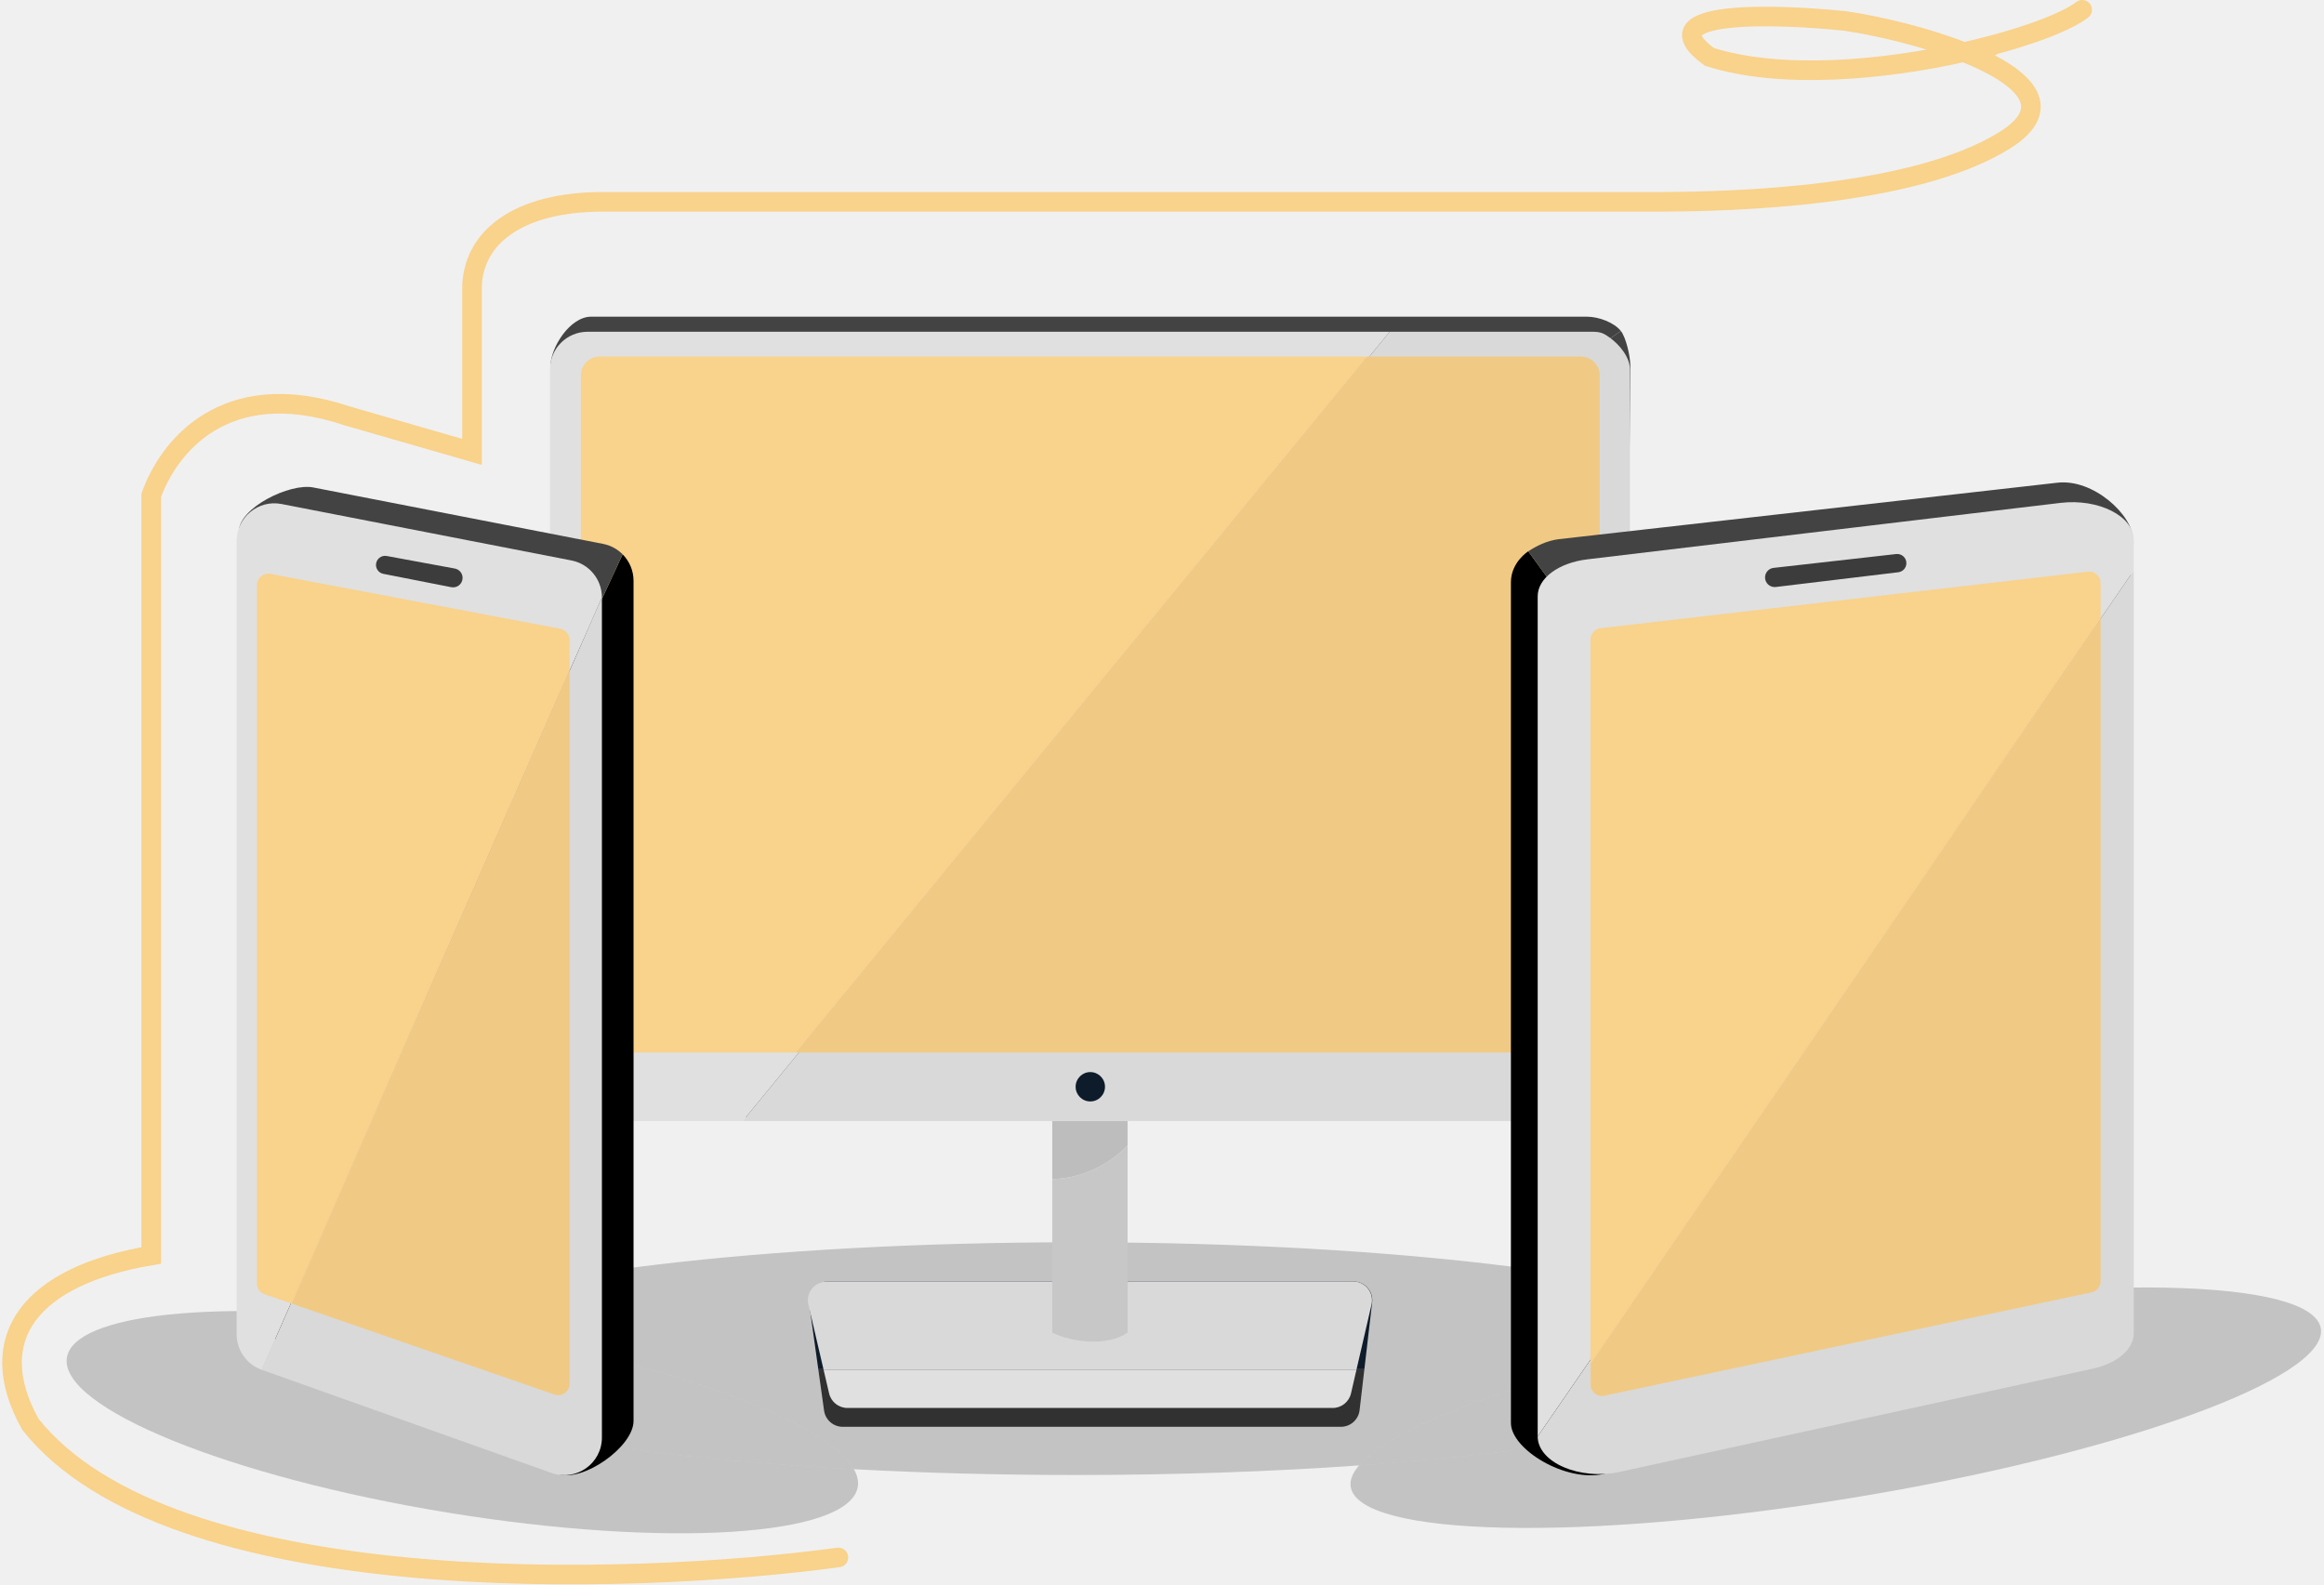
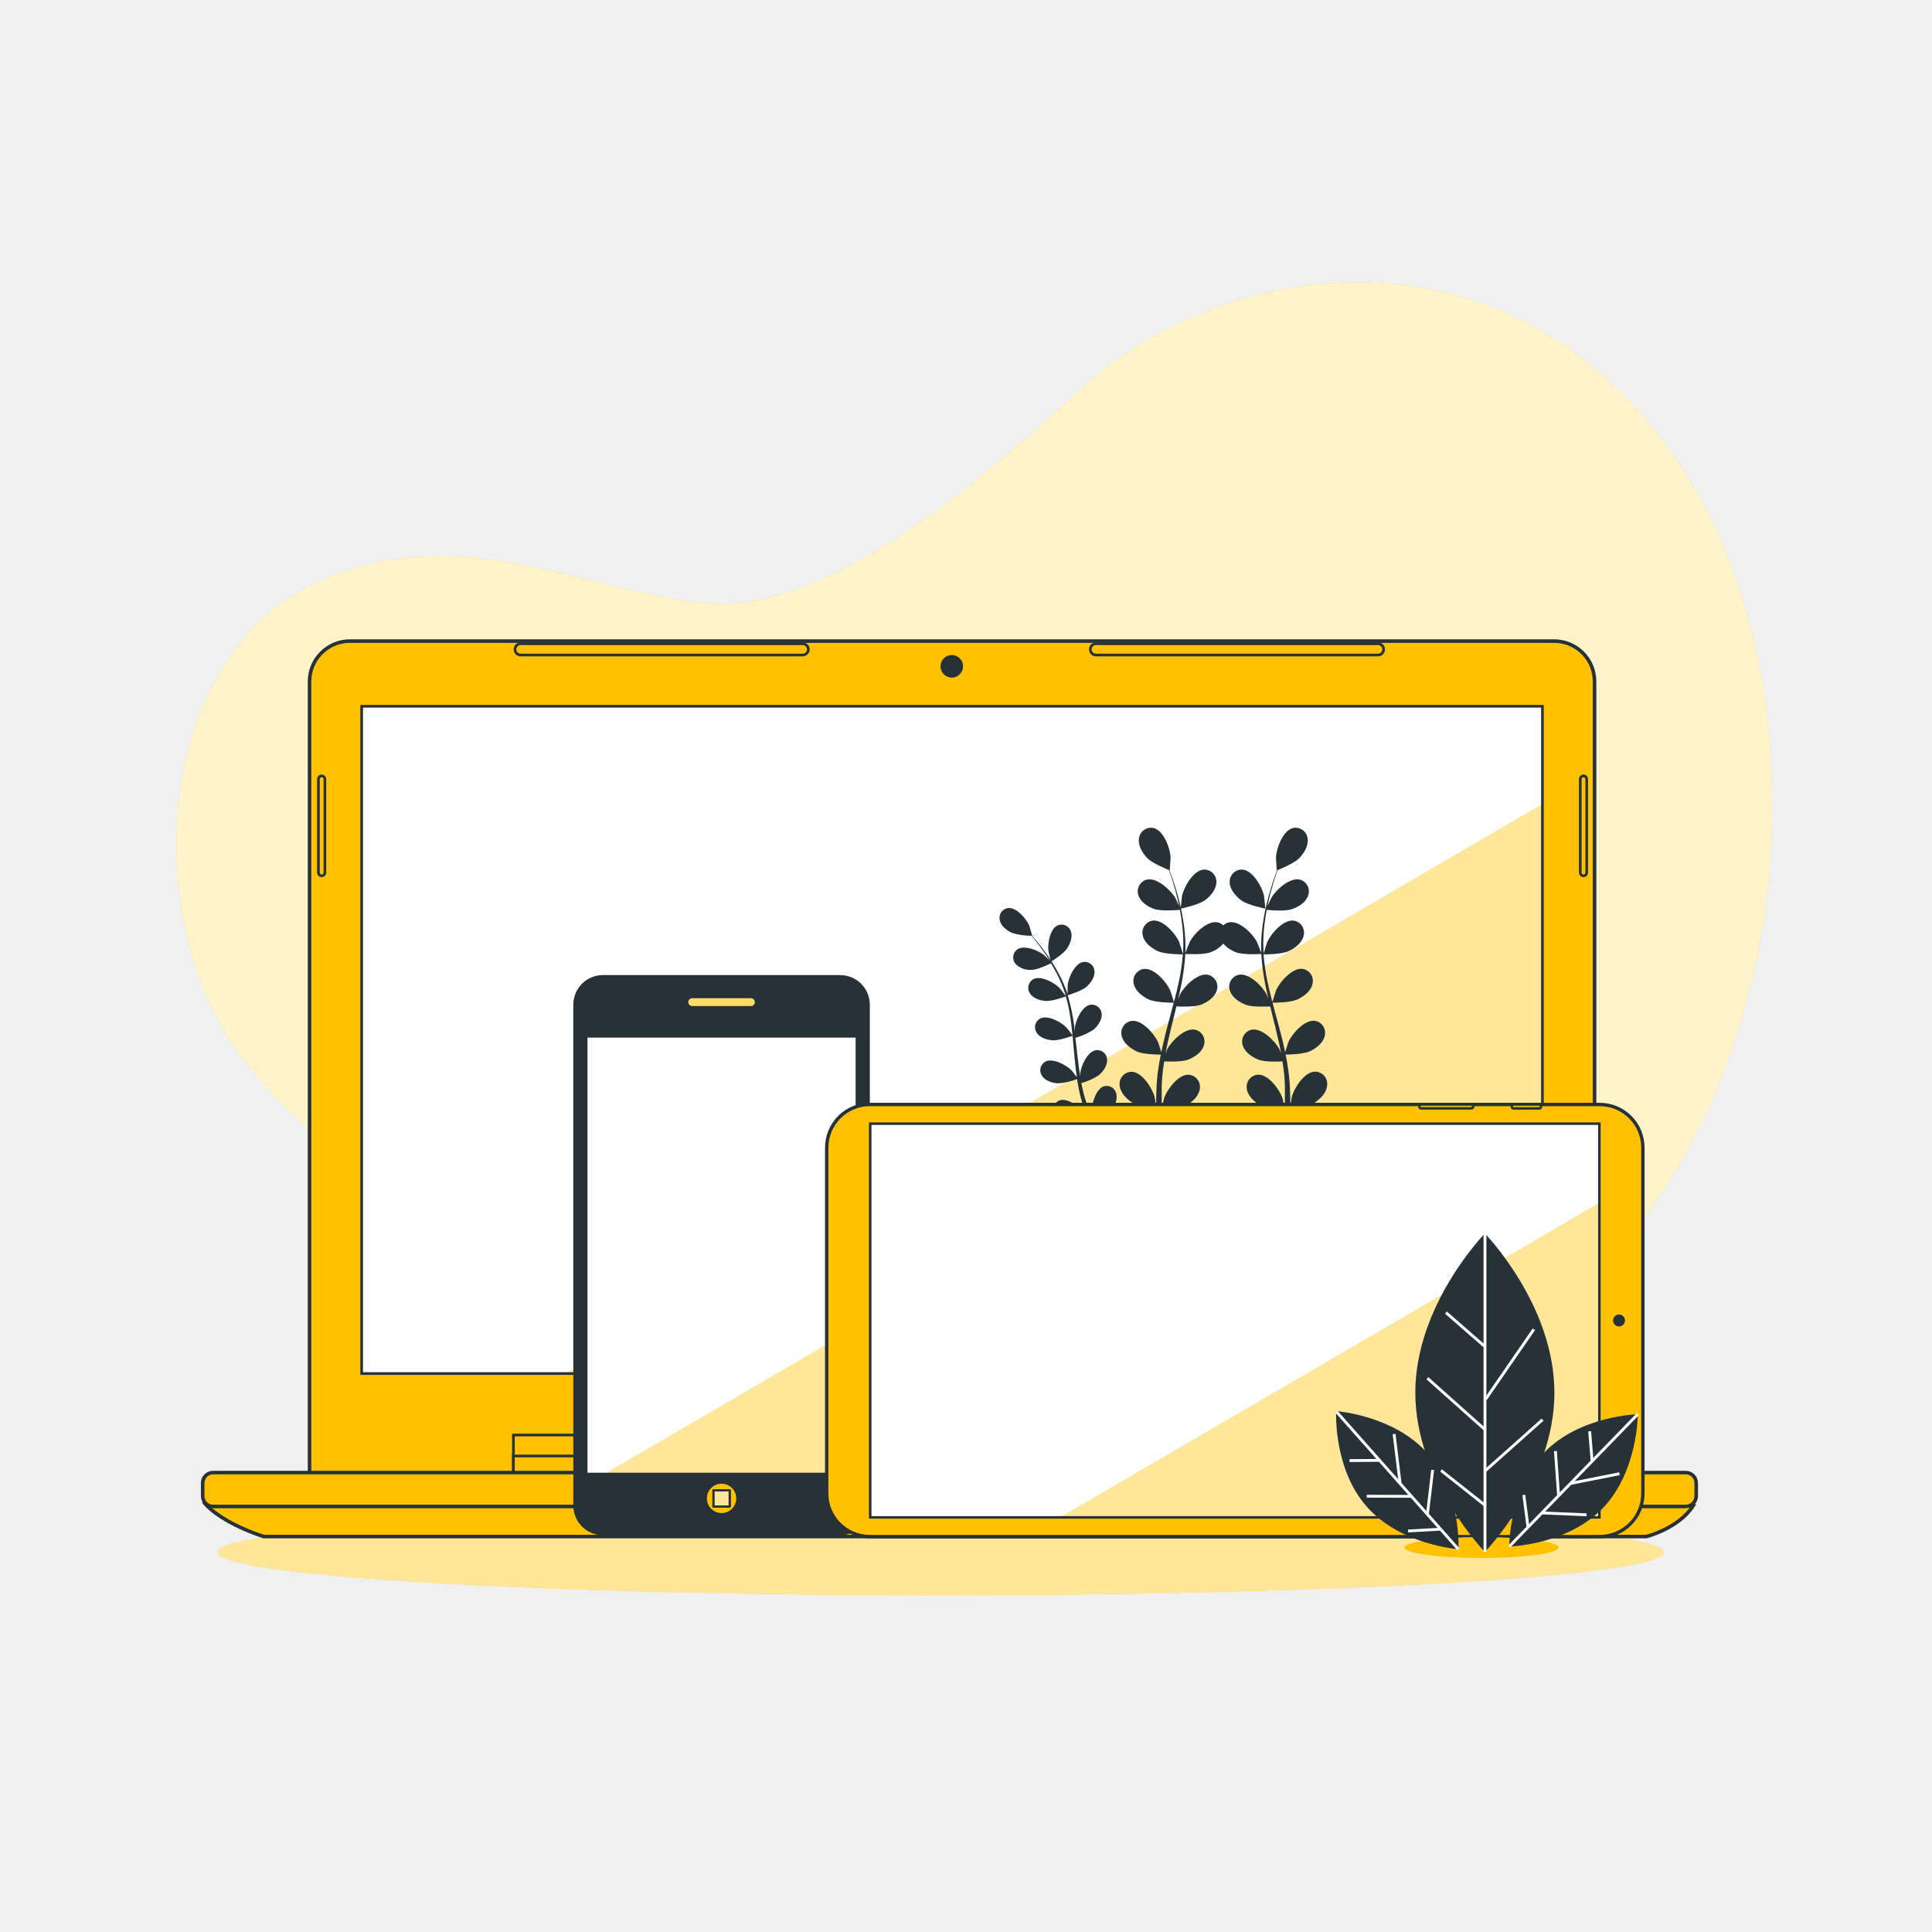
- <svg xmlns="http://www.w3.org/2000/svg" width="308" height="210" viewBox="0 0 3080 2104" fill="none">
-   <path fill-rule="evenodd" clip-rule="evenodd" d="M2454.29 1989.19C2809.99 1931.06 3089.56 1830.19 3078.73 1763.89C3067.89 1697.59 2770.75 1690.97 2415.05 1749.1C2388.39 1753.45 2362.16 1758.05 2336.44 1762.86C2358.52 1775.96 2370.31 1789.75 2370.31 1804C2370.31 1867.48 2136.26 1922.02 1801.63 1945.79C1793 1955.83 1789.15 1965.43 1790.62 1974.4C1801.45 2040.69 2098.59 2047.32 2454.29 1989.19Z" fill="black" fill-opacity="0.19" />
-   <path fill-rule="evenodd" clip-rule="evenodd" d="M591.369 2008.4C301.385 1961.01 75.089 1868.84 85.924 1802.54C95.495 1743.98 286.9 1725.19 531.308 1754.27C498.889 1769.87 481.306 1786.6 481.306 1804C481.306 1872.48 753.688 1930.56 1130.9 1950.82C1135.48 1958.86 1137.27 1966.68 1136.05 1974.16C1125.22 2040.46 881.354 2055.79 591.369 2008.4Z" fill="black" fill-opacity="0.19" />
-   <path d="M630.606 1768.31C887.854 1810.35 1094.98 1887.62 1130.9 1950.82C753.688 1930.56 481.306 1872.48 481.306 1804C481.306 1786.6 498.889 1769.87 531.308 1754.27C563.582 1758.11 596.78 1762.78 630.606 1768.31Z" fill="black" fill-opacity="0.19" />
-   <path fill-rule="evenodd" clip-rule="evenodd" d="M2336.44 1762.86C2065.48 1813.48 1852.02 1887.15 1801.63 1945.79C1686.46 1953.97 1559.37 1958.5 1425.81 1958.5C1322.82 1958.5 1223.69 1955.8 1130.9 1950.82C1094.98 1887.62 887.854 1810.35 630.606 1768.31C596.78 1762.78 563.582 1758.11 531.308 1754.27C657.87 1693.34 1010.54 1649.5 1425.81 1649.5C1860.34 1649.5 2226.33 1697.5 2336.44 1762.86Z" fill="black" fill-opacity="0.19" />
-   <path fill-rule="evenodd" clip-rule="evenodd" d="M1801.63 1945.79C1852.02 1887.15 2065.48 1813.48 2336.44 1762.86C2358.52 1775.96 2370.31 1789.75 2370.31 1804C2370.31 1867.48 2136.26 1922.02 1801.63 1945.79Z" fill="black" fill-opacity="0.19" />
-   <path d="M2161.81 485L2153.81 1433.5C2153.81 1461.11 2131.61 1483.5 2104.24 1483.5H781.847C754.473 1483.5 732.282 1461.11 732.282 1433.5V1420.5L2149.31 439.5C2156.13 448.067 2161.81 473.157 2161.81 485Z" fill="#434343" />
-   <path fill-rule="evenodd" clip-rule="evenodd" d="M2149.31 439.5L732.282 1420.5L727.806 488C727.806 460.386 754.473 420.5 781.847 420.5H2104.24C2119.87 420.5 2140.22 428.094 2149.31 439.5Z" fill="#434343" />
-   <path fill-rule="evenodd" clip-rule="evenodd" d="M2161.31 490.5V1438.5C2161.31 1466.11 2138.92 1488.5 2111.31 1488.5H983.306L1842.31 440.5H2111.31C2122.34 440.5 2126.54 442.448 2134.81 448.5C2147.23 457.597 2161.31 473.919 2161.31 490.5Z" fill="#D9D9D9" />
-   <path fill-rule="evenodd" clip-rule="evenodd" d="M1842.31 440.5L983.306 1488.5H777.306C749.691 1488.5 727.306 1466.11 727.306 1438.5V490.501C727.306 462.886 749.691 440.5 777.306 440.5H1842.31Z" fill="#E0E0E0" />
-   <path fill-rule="evenodd" clip-rule="evenodd" d="M2121.31 498.5V1372.5C2121.31 1386.31 2110.11 1397.5 2096.31 1397.5H1053.31L1811.81 473.5H2096.31C2110.11 473.5 2121.31 484.693 2121.31 498.5Z" fill="#F0CA84" />
-   <path fill-rule="evenodd" clip-rule="evenodd" d="M1811.81 473.5L1053.31 1397.5H793.306C779.499 1397.5 768.306 1386.31 768.306 1372.5V498.5C768.306 484.693 779.499 473.5 793.306 473.5H1811.81Z" fill="#F9D28B" />
-   <path fill-rule="evenodd" clip-rule="evenodd" d="M1096.05 1701.5C1080.86 1701.5 1069.18 1714.93 1071.29 1729.96L1083.6 1818H1808.72L1819.05 1729.4C1820.79 1714.54 1809.18 1701.5 1794.22 1701.5H1096.05Z" fill="#0D1B2A" />
-   <path d="M1777.55 1894.5H1116.05C1103.58 1894.5 1093.02 1885.31 1091.29 1872.96L1083.6 1818H1808.72L1802.38 1872.4C1800.91 1885 1790.24 1894.5 1777.55 1894.5Z" fill="#313131" />
-   <path fill-rule="evenodd" clip-rule="evenodd" d="M1094.81 1701.5C1078.71 1701.5 1066.8 1716.5 1070.46 1732.18L1090.59 1818.5H1798.27L1818.23 1732.13C1821.85 1716.46 1809.95 1701.5 1793.87 1701.5H1094.81Z" fill="#D9D9D9" />
-   <path d="M1766.61 1869.5H1122.32C1110.7 1869.5 1100.62 1861.49 1097.98 1850.18L1090.59 1818.5H1798.27L1790.97 1850.13C1788.35 1861.47 1778.25 1869.5 1766.61 1869.5Z" fill="#E0E0E0" />
-   <path d="M1494.31 1769.5C1467.31 1788 1420.81 1782.5 1394.31 1769.5V1565.5C1444.31 1564.7 1481.81 1535.17 1494.31 1520.5V1769.5Z" fill="#C7C7C7" />
-   <path fill-rule="evenodd" clip-rule="evenodd" d="M1394.31 1488.5H1494.31V1520.5C1481.81 1535.17 1444.31 1564.7 1394.31 1565.5V1488.5Z" fill="#BDBDBD" />
-   <circle cx="1444.81" cy="1443" r="19.5" fill="#0D1B2A" />
-   <path d="M2003.31 773.005V1889.51C2003.31 1924.21 2075.74 1968.65 2126.81 1957.01L2712 1794.3C2743.25 1787.18 2764.13 1768.21 2764.13 1746.99L2026.31 732.005C2026.31 732.005 2003.31 746.505 2003.31 773.005Z" fill="black" />
-   <path fill-rule="evenodd" clip-rule="evenodd" d="M2829.31 715.929C2829.31 684.372 2776.73 634.974 2728.31 641.005L2066.75 715.929C2050.83 717.912 2037.08 725.052 2026.31 732.005L2764.13 1746.99L2829.31 715.929Z" fill="#434343" />
-   <path d="M2038.84 1907.25C2038.84 1941.8 2094.68 1965.94 2147.81 1954.35L2776.08 1817.27C2808.59 1810.18 2830.31 1791.32 2830.31 1770.17V757.505L2038.84 1907.25Z" fill="#D9D9D9" />
-   <path fill-rule="evenodd" clip-rule="evenodd" d="M2038.84 791.757V1907.25L2830.31 757.505V716.799C2830.31 685.35 2783.49 661.71 2733.12 667.72L2104.85 742.679C2066.51 747.252 2038.84 767.827 2038.84 791.757Z" fill="#E0E0E0" />
-   <path d="M2109.02 1810.51L2786.25 821.005V1701.29C2786.25 1708.37 2781.29 1714.49 2774.36 1715.96L2711.18 1729.37L2127.13 1853.28C2117.8 1855.26 2109.02 1848.15 2109.02 1838.61V1810.51Z" fill="#F0CA84" />
-   <path d="M2109.02 849.056C2109.02 841.441 2114.72 835.034 2122.29 834.156L2769.52 759.065C2778.43 758.032 2786.25 764.996 2786.25 773.965V821.005L2109.02 1810.51V888.125V849.056Z" fill="#F9D28B" />
-   <path d="M2528.41 747.744C2528.41 740.483 2522.09 734.838 2514.87 735.653L2352.08 754.041C2345.62 754.77 2340.74 760.231 2340.74 766.728C2340.74 774.384 2347.43 780.319 2355.04 779.404L2517.69 759.825C2523.81 759.089 2528.41 753.902 2528.41 747.744Z" fill="#3C3C3C" />
-   <path d="M838.306 771.253V1886.74C838.306 1921.3 770.36 1968.71 737.806 1957.12L386.535 1796.77C366.611 1789.68 353.306 1770.81 353.306 1749.67L823.806 736.041C832.836 745.151 838.306 757.661 838.306 771.253Z" fill="black" />
-   <path fill-rule="evenodd" clip-rule="evenodd" d="M314.306 705.62C314.306 674.172 381.993 641.205 412.861 647.215L797.861 722.174C808.009 724.15 816.937 729.112 823.806 736.041L353.306 1749.67L314.306 705.62Z" fill="#434343" />
-   <path d="M796.306 793.253V1908.74C796.306 1943.3 762.089 1967.44 729.535 1955.85L344.535 1818.77L796.306 793.253Z" fill="#D9D9D9" />
-   <path fill-rule="evenodd" clip-rule="evenodd" d="M796.306 793.253L344.535 1818.77C324.611 1811.68 311.306 1792.81 311.306 1771.67V718.294C311.306 686.846 339.992 663.205 370.861 669.215L755.861 744.174C779.35 748.747 796.306 769.323 796.306 793.253Z" fill="#E0E0E0" />
-   <path fill-rule="evenodd" clip-rule="evenodd" d="M753.305 889.62L384.305 1730.86L348.398 1718.43C342.357 1716.34 338.305 1710.65 338.305 1704.26V776.726C338.305 767.323 346.857 760.239 356.096 761.988L741.095 834.88C748.177 836.221 753.305 842.41 753.305 849.618V889.62Z" fill="#F9D28B" />
-   <path d="M753.305 1837.55C753.305 1847.86 743.141 1855.1 733.397 1851.73L384.305 1730.86L753.305 889.62V1837.55Z" fill="#F0CA84" />
-   <path d="M496.306 750.108C496.306 742.571 503.141 736.88 510.553 738.246L600.991 754.916C606.967 756.017 611.306 761.228 611.306 767.306C611.306 775.238 604.063 781.197 596.278 779.668L506.042 761.943C500.385 760.832 496.306 755.873 496.306 750.108Z" fill="#3C3C3C" />
-   <path d="M1110.31 2068C829.472 2106 221.706 2123.8 37.306 1891C-26.194 1777 37.306 1694 197.806 1667V658C219.639 595.667 294.306 497.5 457.306 552L623.806 600V383.5C623.806 317 682.806 268 797.806 268H2201.31C2298.81 267.667 2536.61 261.4 2657.81 187C2731.29 141.891 2681.36 99.527 2604.76 69.224M2604.76 69.224C2555.02 49.547 2494.04 34.956 2448.31 28C2352.14 17.834 2181.21 13.1 2266.81 75.5C2361.79 105.79 2497.94 93.186 2604.76 69.224ZM2604.76 69.224C2679.56 52.443 2739.98 30.093 2761.81 13.001" stroke="#F9D28B" stroke-width="26" stroke-linecap="round" />
+ <svg xmlns="http://www.w3.org/2000/svg" viewBox="0 0 500 500">
+   <defs>
+     <clipPath id="freepik--clip-path--inject-1--inject-294">
+       <rect x="93.6" y="182.78" width="305.58" height="172.69" style="fill:#fff;stroke:#263238;stroke-miterlimit:10;stroke-width:0.69px" />
+     </clipPath>
+     <clipPath id="freepik--clip-path-2--inject-1--inject-294">
+       <path d="M83.48,299.75a24,24,0,0,1-2.65,6.3c-2,3.31-2.82,5.62-8.94,5.79S62.62,317,60,331.87s-4.14,31.29.33,41.72S78,383,86.62,379.88s10.6-12.91,10.76-23.5.17-27.32-1.49-35.77-6.45-10.26-8.61-10.92.67-4.64.67-4.64Z" style="fill:#fff;stroke:#263238;stroke-linecap:round;stroke-linejoin:round;stroke-width:0.485px" />
+     </clipPath>
+     <clipPath id="freepik--clip-path-3--inject-1--inject-294">
+       <path d="M89.2,310.44a12.79,12.79,0,0,0-1.92-.75c-2.15-.66.67-4.64.67-4.64l-4.47-5.3a24,24,0,0,1-2.65,6.3c-1.69,2.81-2.55,4.9-6.53,5.57a18.29,18.29,0,0,1,2.72,6c1,4.31,3.14,11.26,7.12,9.61C87.92,325.66,90.79,316.59,89.2,310.44Z" style="fill:#fff;stroke:#263238;stroke-linecap:round;stroke-linejoin:round;stroke-width:0.485px" />
+     </clipPath>
+     <clipPath id="freepik--clip-path-4--inject-1--inject-294">
+       <path d="M74.3,311.62a25.36,25.36,0,0,1-5.56.05A12.19,12.19,0,0,0,59.47,315c-2.65,2.64-5,11.25-6,13.41s-1.32,3.14-1.32,3.14l12.25,5.3,5.13-14.57" style="fill:#fff;stroke:#263238;stroke-linecap:round;stroke-linejoin:round;stroke-width:0.485px" />
+     </clipPath>
+     <clipPath id="freepik--clip-path-5--inject-1--inject-294">
+       <ellipse cx="90.66" cy="293.11" rx="14.49" ry="8.32" transform="translate(-215.71 309.47) rotate(-75.87)" style="fill:#fff;stroke:#263238;stroke-linecap:round;stroke-linejoin:round;stroke-width:0.485px" />
+     </clipPath>
+     <clipPath id="freepik--clip-path-6--inject-1--inject-294">
+       <rect x="151.78" y="268.27" width="69.92" height="113.13" style="fill:#fff;stroke:#263238;stroke-miterlimit:10;stroke-width:0.528px" />
+     </clipPath>
+     <clipPath id="freepik--clip-path-7--inject-1--inject-294">
+       <rect x="268.62" y="247.39" width="101.89" height="188.71" transform="translate(661.31 22.19) rotate(90)" style="fill:#fff;stroke:#263238;stroke-miterlimit:10;stroke-width:0.652px" />
+     </clipPath>
+   </defs>
+   <g id="freepik--background-simple--inject-1--inject-294">
+     <path d="M417.92,100.05C374.6,58.48,312.9,69.89,279,101.32c-24.77,23-63.79,56.35-94,54.9C155.05,154.77,120.81,134,83.6,150c-36.72,15.76-46.75,67.89-30.15,107.75,16.66,40,77.45,72.51,151,102.83a215,215,0,0,0,85.36,16.68s66.58-.69,91.6-16.7C401,348,409.39,339.75,430.57,307.78c16-24.2,26.72-58.22,27.92-91.18C460,176.33,450.28,131.11,417.92,100.05Z" style="fill:#FFC100" />
+     <path d="M417.92,100.05C374.6,58.48,312.9,69.89,279,101.32c-24.77,23-63.79,56.35-94,54.9C155.05,154.77,120.81,134,83.6,150c-36.72,15.76-46.75,67.89-30.15,107.75,16.66,40,77.45,72.51,151,102.83a215,215,0,0,0,85.36,16.68s66.58-.69,91.6-16.7C401,348,409.39,339.75,430.57,307.78c16-24.2,26.72-58.22,27.92-91.18C460,176.33,450.28,131.11,417.92,100.05Z" style="fill:#fff;opacity:0.8" />
+   </g>
+   <g id="freepik--Shadow--inject-1--inject-294">
+     <ellipse cx="243.41" cy="401.73" rx="187.15" ry="11.13" style="fill:#FFC100" />
+     <ellipse cx="243.41" cy="401.73" rx="187.15" ry="11.13" style="fill:#fff;opacity:0.6" />
+   </g>
+   <g id="freepik--Laptop--inject-1--inject-294">
+     <path d="M90.56,165.91H402.21a10.46,10.46,0,0,1,10.46,10.46V381.77a0,0,0,0,1,0,0H80.11a0,0,0,0,1,0,0V176.37A10.46,10.46,0,0,1,90.56,165.91Z" style="fill:#FFC100;stroke:#263238;stroke-miterlimit:10;stroke-width:0.921px" />
+     <rect x="93.6" y="182.78" width="305.58" height="172.69" style="fill:#fff" />
+     <g style="clip-path:url(#freepik--clip-path--inject-1--inject-294)">
+       <polygon points="399.18 355.47 399.18 208.06 146.41 355.47 399.18 355.47" style="fill:#FFC100;opacity:0.4;mix-blend-mode:multiply" />
+     </g>
+     <rect x="93.6" y="182.78" width="305.58" height="172.69" style="fill:none;stroke:#263238;stroke-miterlimit:10;stroke-width:0.69px" />
+     <rect x="132.87" y="371.38" width="228.55" height="11.26" style="fill:#FFC100;stroke:#263238;stroke-miterlimit:10;stroke-width:0.692px" />
+     <rect x="132.87" y="376.81" width="228.55" height="5.84" style="fill:#FFC100;stroke:#263238;stroke-miterlimit:10;stroke-width:0.692px" />
+     <path d="M53.21,389.32s3.76,4.59,15,8.34H426.07s8.34-2.09,12.1-7.93Z" style="fill:#FFC100;stroke:#263238;stroke-miterlimit:10;stroke-width:0.921px" />
+     <rect x="52.45" y="381.1" width="386.53" height="8.77" rx="2.7" style="fill:#FFC100;stroke:#263238;stroke-miterlimit:10;stroke-width:0.921px" />
+     <circle cx="246.32" cy="172.44" r="2.92" style="fill:#263238" />
+     <path d="M207.74,169.52h-73a1.46,1.46,0,0,1-1.46-1.46h0a1.46,1.46,0,0,1,1.46-1.46h73a1.47,1.47,0,0,1,1.46,1.46h0A1.46,1.46,0,0,1,207.74,169.52Z" style="fill:#FFC100;stroke:#263238;stroke-miterlimit:10;stroke-width:0.692px" />
+     <path d="M356.63,169.52h-73a1.46,1.46,0,0,1-1.46-1.46h0a1.47,1.47,0,0,1,1.46-1.46h73a1.46,1.46,0,0,1,1.46,1.46h0A1.46,1.46,0,0,1,356.63,169.52Z" style="fill:#FFC100;stroke:#263238;stroke-miterlimit:10;stroke-width:0.692px" />
+     <path d="M409.81,226.66h0a.84.84,0,0,1-.84-.83V201.64a.85.85,0,0,1,.84-.84h0a.84.84,0,0,1,.83.84v24.19A.83.83,0,0,1,409.81,226.66Z" style="fill:#FFC100;stroke:#263238;stroke-miterlimit:10;stroke-width:0.692px" />
+     <path d="M83.24,226.66h0a.83.83,0,0,1-.83-.83V201.64a.84.84,0,0,1,.83-.84h0a.85.85,0,0,1,.84.84v24.19A.84.84,0,0,1,83.24,226.66Z" style="fill:#FFC100;stroke:#263238;stroke-miterlimit:10;stroke-width:0.692px" />
+   </g>
+   <g id="freepik--plants-1--inject-1--inject-294">
+     <path d="M311.81,233c1.42-1,2.95-2.78,3-4.66a3.16,3.16,0,0,0-3.33-3.29c-2.65.24-5,4.4-5.56,6.71,0,.2-.4,3.41-.35,3.4S310.13,234.19,311.81,233Z" style="fill:#263238" />
+     <path d="M288.92,283.14a2.56,2.56,0,0,0-3.27-2c-2,.69-3.13,4.44-3.1,6.38,0,.12.19,1.58.3,2.32-.23-.57-.45-1.15-.68-1.75-.33-.87-.65-1.79-1-2.69l-.45-1.43c-.16-.48-.26-1-.39-1.44-.18-.72-.33-1.47-.48-2.22a16.24,16.24,0,0,0,4.58-2.08c1.09-1,2.2-2.47,2.09-4a2.56,2.56,0,0,0-2.93-2.44c-2.13.38-3.77,3.92-4,5.84,0,.06,0,.47,0,1-.12-.74-.25-1.47-.35-2.22-.3-2.12-.53-4.29-.77-6.46-.05-.46-.11-.91-.16-1.36a17.27,17.27,0,0,0,4.72-2.13c1.09-1,2.2-2.47,2.09-4a2.57,2.57,0,0,0-2.93-2.44c-2.13.38-3.77,3.92-4,5.84,0,.07,0,.56,0,1.1-.15-1.17-.31-2.35-.51-3.51a46,46,0,0,0-1.37-5.89c.27-.08,3.64-1.1,4.87-2.17,1.08-1,2.2-2.47,2.08-4a2.56,2.56,0,0,0-2.93-2.44c-2.13.38-3.77,3.92-4,5.84,0,.13-.06,1.91-.05,2.54a.19.19,0,0,1,0-.07,33.68,33.68,0,0,0-2.37-5.44,44.63,44.63,0,0,0-2.78-4.52c-.93-1.36-1.86-2.54-2.7-3.58-.45-.56-.88-1.07-1.28-1.53h0s-.72-2.51-.79-2.67c-.77-1.77-3.3-4.74-5.46-4.52a2.55,2.55,0,0,0-2.16,3.13c.3,1.5,1.78,2.65,3.09,3.28a16.73,16.73,0,0,0,5.15.77c.41.5.84,1,1.3,1.62.81,1.06,1.72,2.26,2.61,3.63.24.37.48.77.72,1.15-.54-.56-1.29-1.33-1.38-1.39-1.5-1.22-5.11-2.69-6.92-1.51a2.57,2.57,0,0,0-.48,3.79A5.36,5.36,0,0,0,267,251c1.5,0,4.34-1.4,5-1.7.53.86,1,1.76,1.53,2.73a33,33,0,0,1,2.22,5.42c0,.11,0,.23.08.34-.22-.33-1.55-2-1.66-2.13-1.36-1.38-4.79-3.24-6.72-2.26a2.56,2.56,0,0,0-.89,3.71c.82,1.28,2.62,1.83,4.06,1.94,1.66.13,5.1-1.14,5.23-1.19a45.42,45.42,0,0,1,1.2,5.73c.21,1.43.37,2.88.51,4.35-.29-.42-1.54-2-1.64-2.1-1.36-1.38-4.79-3.23-6.72-2.26a2.56,2.56,0,0,0-.89,3.71c.82,1.29,2.62,1.83,4.06,1.94,1.62.13,4.92-1.07,5.2-1.17.07.66.13,1.33.19,2,.2,2.18.38,4.36.63,6.51.09.74.2,1.47.31,2.2-.46-.61-1.33-1.7-1.41-1.79-1.36-1.37-4.79-3.23-6.72-2.25a2.55,2.55,0,0,0-.9,3.7c.83,1.29,2.63,1.83,4.07,1.94a16.66,16.66,0,0,0,5-1.11c.19,1.22.4,2.42.67,3.59.13.51.23,1,.38,1.5s.27,1,.41,1.44c.32,1,.61,1.87.93,2.77.16.45.32.87.48,1.31-.37-.69-1-1.77-1.06-1.86-1.13-1.56-4.24-3.92-6.3-3.25a2.56,2.56,0,0,0-1.44,3.53c.62,1.4,2.32,2.21,3.72,2.54s4.89-.29,5.29-.37c.4,1.07.8,2.11,1.18,3.08,1.23,3.06,2.36,5.56,3.18,7.3s1.33,2.72,1.33,2.72h0a.75.75,0,0,0,1,.3.76.76,0,0,0,.3-1s-.51-.94-1.36-2.65-2-4.15-3.3-7.15c-.37-.87-.75-1.79-1.13-2.74.39-.19,3.44-1.66,4.46-2.88S289.26,284.63,288.92,283.14Z" style="fill:#263238" />
+     <path d="M272,248.88s3.23-2,4.16-3.41c.8-1.21,1.47-3,1-4.4a2.56,2.56,0,0,0-3.47-1.57c-2,.92-2.6,4.77-2.35,6.69C271.34,246.35,272,248.9,272,248.88Z" style="fill:#263238" />
+     <path d="M321.22,233c1.67,1.24,6.25,2.16,6.25,2.16s-.3-3.2-.35-3.4c-.53-2.31-2.9-6.47-5.55-6.71a3.15,3.15,0,0,0-3.33,3.29C318.26,230.17,319.79,231.9,321.22,233Z" style="fill:#263238" />
+     <path d="M340.22,277.35c-2.65.11-5.24,4.14-5.88,6.43,0,.13-.28,1.64-.42,2.6,0-.58,0-1.13,0-1.72,0-1.17-.06-2.34-.11-3.59,0-.6-.08-1.21-.13-1.83s-.14-1.26-.21-1.89c-.19-1.47-.45-2.94-.75-4.43,1,0,4.66-.11,6.27-.85s3.45-2.14,3.85-4a3.13,3.13,0,0,0-2.6-3.89c-2.64-.31-5.81,3.29-6.79,5.46-.06.13-.59,1.76-.86,2.66-.19-.89-.37-1.78-.58-2.67-.63-2.58-1.35-5.17-2.05-7.76-.22-.79-.42-1.59-.63-2.38.57,0,4.73,0,6.49-.86s3.45-2.14,3.85-4a3.14,3.14,0,0,0-2.6-3.89c-2.64-.3-5.8,3.3-6.78,5.46-.08.16-.84,2.51-1,3.12-.46-1.75-.9-3.49-1.26-5.23A54.55,54.55,0,0,1,327,247c.31,0,4.71,0,6.53-.86,1.61-.74,3.45-2.14,3.86-4a3.15,3.15,0,0,0-2.61-3.89c-2.64-.3-5.8,3.3-6.78,5.46-.08.17-.89,2.7-1,3.16,0-.13,0-.28,0-.42a40.45,40.45,0,0,1,.24-7.19c.15-1.32.36-2.58.6-3.79.86.09,4.68.43,6.43-.16s3.67-1.74,4.27-3.52a3.15,3.15,0,0,0-2.16-4.15c-2.6-.59-6.14,2.64-7.35,4.68-.06.11-.61,1.31-1,2.2.11-.55.22-1.12.34-1.64.45-2,1-3.73,1.46-5.29.28-.88.55-1.68.81-2.42.87-.35,4.35-1.78,5.61-3.09s2.45-3.24,2.16-5.09a3.14,3.14,0,0,0-3.83-2.69c-2.57.67-4.22,5.17-4.36,7.54,0,.2.18,3.43.22,3.41l.05,0c-.26.71-.54,1.47-.83,2.31-.51,1.55-1.08,3.31-1.57,5.27a55.86,55.86,0,0,0-1.29,6.39,41.08,41.08,0,0,0-.4,7.28v.09c-.26-.73-1.06-2.76-1.14-2.9-1.12-2.1-4.52-5.48-7.13-5a2.88,2.88,0,0,0-1.54.81,2.84,2.84,0,0,0-1.54-.81c-2.61-.47-6,2.91-7.12,5-.08.14-.89,2.17-1.15,2.9,0,0,0-.06,0-.09a41.06,41.06,0,0,0-.41-7.28,58.17,58.17,0,0,0-1.28-6.39c-.49-2-1.06-3.72-1.58-5.27-.29-.84-.56-1.6-.83-2.31l.05,0s.23-3.21.22-3.41c-.13-2.37-1.79-6.87-4.36-7.54a3.14,3.14,0,0,0-3.83,2.69c-.29,1.85.93,3.82,2.16,5.09s4.74,2.74,5.61,3.09c.26.74.53,1.54.82,2.42.48,1.56,1,3.33,1.45,5.29.12.52.23,1.09.35,1.64-.39-.89-.93-2.09-1-2.2-1.21-2-4.75-5.27-7.34-4.68a3.14,3.14,0,0,0-2.16,4.15c.6,1.78,2.58,3,4.26,3.52s5.57.25,6.44.16c.23,1.21.44,2.47.59,3.79a40.43,40.43,0,0,1,.25,7.19c0,.14,0,.29-.05.42-.11-.46-.93-3-1-3.16-1-2.16-4.15-5.76-6.79-5.46a3.14,3.14,0,0,0-2.6,3.89c.4,1.83,2.24,3.23,3.85,4,1.82.84,6.22.86,6.53.86a56.26,56.26,0,0,1-1.05,7.11c-.37,1.74-.81,3.48-1.27,5.23-.16-.61-.92-3-1-3.12-1-2.16-4.15-5.76-6.79-5.46a3.14,3.14,0,0,0-2.6,3.89c.4,1.83,2.24,3.23,3.85,4,1.76.81,5.93.86,6.49.86-.21.79-.41,1.59-.63,2.38-.7,2.59-1.42,5.18-2,7.76-.22.89-.4,1.78-.59,2.67-.27-.9-.8-2.53-.86-2.66-1-2.17-4.15-5.77-6.79-5.46a3.14,3.14,0,0,0-2.6,3.89c.4,1.83,2.24,3.22,3.85,4s5.23.84,6.27.85c-.3,1.49-.56,3-.75,4.43-.07.63-.18,1.28-.21,1.89s-.09,1.23-.13,1.83c-.05,1.25-.09,2.42-.1,3.59,0,.59,0,1.14,0,1.72-.14-1-.39-2.47-.43-2.6-.64-2.29-3.22-6.32-5.88-6.43a3.15,3.15,0,0,0-3.16,3.45c.12,1.88,1.73,3.53,3.21,4.51s5.6,1.73,6.25,1.83c0,1.41,0,2.77,0,4.05.11,4.05.35,7.41.55,9.77s.37,3.7.37,3.7h0v0a.94.94,0,0,0,1.85-.28s-.19-1.3-.44-3.63-.56-5.65-.76-9.65c-.05-1.15-.1-2.38-.13-3.64.66-.06,4.71-.47,6.36-1.41s3.26-2.43,3.5-4.29a3.15,3.15,0,0,0-2.93-3.65c-2.66-.07-5.5,3.79-6.29,6-.05.14-.46,1.9-.64,2.8,0-.76,0-1.51,0-2.31,0-1.13,0-2.34,0-3.51,0-.6.07-1.21.1-1.83s.11-1.22.16-1.83c.1-.91.24-1.83.39-2.76,1.19.06,4.58.16,6.17-.45s3.59-1.91,4.1-3.71a3.14,3.14,0,0,0-2.34-4.05c-2.61-.48-6,2.91-7.13,5l-.44,1.09c.16-.9.33-1.8.53-2.7.56-2.57,1.22-5.17,1.87-7.78l.39-1.63c1,.05,4.68.2,6.35-.44s3.59-1.91,4.11-3.71a3.15,3.15,0,0,0-2.35-4.05c-2.61-.48-6,2.91-7.13,5,0,.08-.26.63-.51,1.26.33-1.42.64-2.84.91-4.26a54.55,54.55,0,0,0,.92-7.37c.56,0,4.73.26,6.54-.44a8.15,8.15,0,0,0,3.3-2.25,8.15,8.15,0,0,0,3.3,2.25c1.81.7,6,.47,6.54.44a56.2,56.2,0,0,0,.92,7.37c.27,1.42.58,2.84.91,4.26-.25-.63-.47-1.18-.51-1.26-1.12-2.09-4.51-5.48-7.13-5a3.14,3.14,0,0,0-2.34,4.05c.52,1.8,2.45,3.07,4.1,3.71s5.37.49,6.35.44c.13.55.26,1.09.4,1.63.64,2.61,1.3,5.21,1.87,7.78.2.9.36,1.8.53,2.7-.22-.55-.41-1-.45-1.09-1.12-2.09-4.51-5.48-7.13-5a3.14,3.14,0,0,0-2.34,4.05c.52,1.8,2.45,3.07,4.1,3.71s5,.51,6.18.45c.14.93.29,1.85.38,2.76.06.61.15,1.2.17,1.83s.06,1.23.09,1.83c0,1.17,0,2.38,0,3.51,0,.8,0,1.55,0,2.31-.19-.9-.6-2.66-.65-2.8-.79-2.24-3.63-6.1-6.29-6a3.15,3.15,0,0,0-2.93,3.65c.24,1.86,2,3.41,3.5,4.29s5.7,1.35,6.36,1.41c0,1.26-.07,2.49-.13,3.64-.19,4-.5,7.33-.75,9.65s-.45,3.63-.45,3.63a.94.94,0,0,0,1.85.28v0h0s.17-1.35.38-3.7.44-5.72.54-9.77c0-1.28.05-2.64.05-4.05.65-.1,4.66-.77,6.26-1.83s3.09-2.63,3.2-4.51A3.15,3.15,0,0,0,340.22,277.35Z" style="fill:#263238" />
+   </g>
+   <g id="freepik--Mobile--inject-1--inject-294">
+     <rect x="148.37" y="252.35" width="76.74" height="144.96" rx="7.67" style="fill:#263238" />
+     <rect x="151.78" y="268.27" width="69.92" height="113.13" style="fill:#fff" />
+     <g style="clip-path:url(#freepik--clip-path-6--inject-1--inject-294)">
+       <polygon points="221.7 343.38 156.52 381.39 221.7 381.39 221.7 343.38" style="fill:#FFC100;opacity:0.4;mix-blend-mode:multiply" />
+     </g>
+     <rect x="151.78" y="268.27" width="69.92" height="113.13" style="fill:none;stroke:#263238;stroke-miterlimit:10;stroke-width:0.528px" />
+     <path d="M194.34,260.35h-15.2a1,1,0,0,1-1-1h0a1,1,0,0,1,1-1h15.2a1,1,0,0,1,1,1h0A1,1,0,0,1,194.34,260.35Z" style="fill:#FFC100" />
+     <path d="M194.34,260.35h-15.2a1,1,0,0,1-1-1h0a1,1,0,0,1,1-1h15.2a1,1,0,0,1,1,1h0A1,1,0,0,1,194.34,260.35Z" style="fill:#fff;opacity:0.4" />
+     <path d="M190.89,387.78a4.15,4.15,0,1,0-4.15,4.15A4.15,4.15,0,0,0,190.89,387.78Z" style="fill:#FFC100;stroke:#263238;stroke-miterlimit:10;stroke-width:0.704px" />
+     <rect x="184.64" y="385.68" width="4.2" height="4.2" style="fill:#FFC100;stroke:#263238;stroke-linecap:round;stroke-linejoin:round;stroke-width:0.528px" />
+     <rect x="184.64" y="385.68" width="4.2" height="4.2" style="fill:#fff;stroke:#263238;stroke-linecap:round;stroke-linejoin:round;stroke-width:0.528px;opacity:0.6" />
+     <rect x="184.64" y="385.68" width="4.2" height="4.2" style="fill:none;stroke:#263238;stroke-linecap:round;stroke-linejoin:round;stroke-width:0.528px" />
+   </g>
+   <g id="freepik--Tablet--inject-1--inject-294">
+     <rect x="263.65" y="236.13" width="111.83" height="211.23" rx="11.18" transform="translate(661.31 22.19) rotate(90)" style="fill:#FFC100;stroke:#263238;stroke-miterlimit:10;stroke-width:0.869px" />
+     <rect x="268.62" y="247.39" width="101.89" height="188.71" transform="translate(661.31 22.19) rotate(90)" style="fill:#fff" />
+     <g style="clip-path:url(#freepik--clip-path-7--inject-1--inject-294)">
+       <polygon points="413.92 311.26 274.29 392.69 413.92 392.69 413.92 311.26" style="fill:#FFC100;opacity:0.4;mix-blend-mode:multiply" />
+     </g>
+     <rect x="268.62" y="247.39" width="101.89" height="188.71" transform="translate(661.31 22.19) rotate(90)" style="fill:none;stroke:#263238;stroke-miterlimit:10;stroke-width:0.652px" />
+     <path d="M419,343.28a1.54,1.54,0,1,1,1.54-1.53A1.54,1.54,0,0,1,419,343.28Z" style="fill:#263238" />
+     <rect x="391.29" y="285.83" width="7.49" height="1.02" rx="0.37" transform="translate(790.07 572.69) rotate(180)" style="fill:#FFC100;stroke:#263238;stroke-miterlimit:10;stroke-width:0.653px" />
+     <path d="M367.82,286.85h12.93a.51.51,0,0,0,.52-.51h0a.51.51,0,0,0-.52-.51H367.82a.51.51,0,0,0-.51.51h0A.51.51,0,0,0,367.82,286.85Z" style="fill:#FFC100;stroke:#263238;stroke-miterlimit:10;stroke-width:0.653px" />
+   </g>
+   <g id="freepik--plants-2--inject-1--inject-294">
+     <path d="M403.35,400.5c0,1.49-8.92,2.7-19.92,2.7S363.5,402,363.5,400.5s8.92-2.71,19.93-2.71S403.35,399,403.35,400.5Z" style="fill:#FFC100" />
+     <path d="M366.28,360.42c0,22.76,18,41.2,18,41.2s18-18.44,18-41.2-18-41.2-18-41.2S366.28,337.66,366.28,360.42Z" style="fill:#263238" />
+     <line x1="384.31" y1="401.62" x2="384.31" y2="319.22" style="fill:none;stroke:#fff;stroke-miterlimit:10;stroke-width:0.738px" />
+     <line x1="384.31" y1="348.51" x2="374.21" y2="339.7" style="fill:none;stroke:#fff;stroke-miterlimit:10;stroke-width:0.738px" />
+     <line x1="384.47" y1="362.13" x2="396.96" y2="344.02" style="fill:none;stroke:#fff;stroke-miterlimit:10;stroke-width:0.738px" />
+     <line x1="384.31" y1="369.98" x2="369.41" y2="356.68" style="fill:none;stroke:#fff;stroke-miterlimit:10;stroke-width:0.738px" />
+     <line x1="384.47" y1="380.55" x2="399.21" y2="367.41" style="fill:none;stroke:#fff;stroke-miterlimit:10;stroke-width:0.738px" />
+     <line x1="384.47" y1="389.68" x2="372.93" y2="380.55" style="fill:none;stroke:#fff;stroke-miterlimit:10;stroke-width:0.738px" />
+     <path d="M353.79,390c8.76,9.88,23.67,10.94,23.67,10.94s.73-14.93-8-24.81-23.67-10.94-23.67-10.94S345,380.17,353.79,390Z" style="fill:#263238" />
+     <line x1="377.46" y1="400.98" x2="345.76" y2="365.23" style="fill:none;stroke:#fff;stroke-miterlimit:10;stroke-width:0.738px" />
+     <line x1="357.03" y1="377.94" x2="349.26" y2="378" style="fill:none;stroke:#fff;stroke-miterlimit:10;stroke-width:0.738px" />
+     <line x1="362.34" y1="383.79" x2="360.79" y2="371.13" style="fill:none;stroke:#fff;stroke-miterlimit:10;stroke-width:0.738px" />
+     <line x1="365.29" y1="387.25" x2="353.71" y2="387.22" style="fill:none;stroke:#fff;stroke-miterlimit:10;stroke-width:0.738px" />
+     <line x1="369.43" y1="391.78" x2="370.77" y2="380.41" style="fill:none;stroke:#fff;stroke-miterlimit:10;stroke-width:0.738px" />
+     <line x1="372.94" y1="395.74" x2="364.42" y2="396.22" style="fill:none;stroke:#fff;stroke-miterlimit:10;stroke-width:0.738px" />
+     <path d="M399.73,375.83c-9.2,9.46-9.15,24.42-9.15,24.42s14.95-.39,24.14-9.86S423.87,366,423.87,366,408.92,366.36,399.73,375.83Z" style="fill:#263238" />
+     <line x1="390.58" y1="400.25" x2="423.87" y2="365.97" style="fill:none;stroke:#fff;stroke-miterlimit:10;stroke-width:0.738px" />
+     <line x1="412.04" y1="378.15" x2="411.4" y2="370.41" style="fill:none;stroke:#fff;stroke-miterlimit:10;stroke-width:0.738px" />
+     <line x1="406.6" y1="383.88" x2="419.11" y2="381.4" style="fill:none;stroke:#fff;stroke-miterlimit:10;stroke-width:0.738px" />
+     <line x1="403.36" y1="387.08" x2="402.54" y2="375.53" style="fill:none;stroke:#fff;stroke-miterlimit:10;stroke-width:0.738px" />
+     <line x1="399.16" y1="391.55" x2="410.6" y2="392.03" style="fill:none;stroke:#fff;stroke-miterlimit:10;stroke-width:0.738px" />
+     <line x1="395.47" y1="395.35" x2="394.36" y2="386.89" style="fill:none;stroke:#fff;stroke-miterlimit:10;stroke-width:0.738px" />
+   </g>
</svg>
